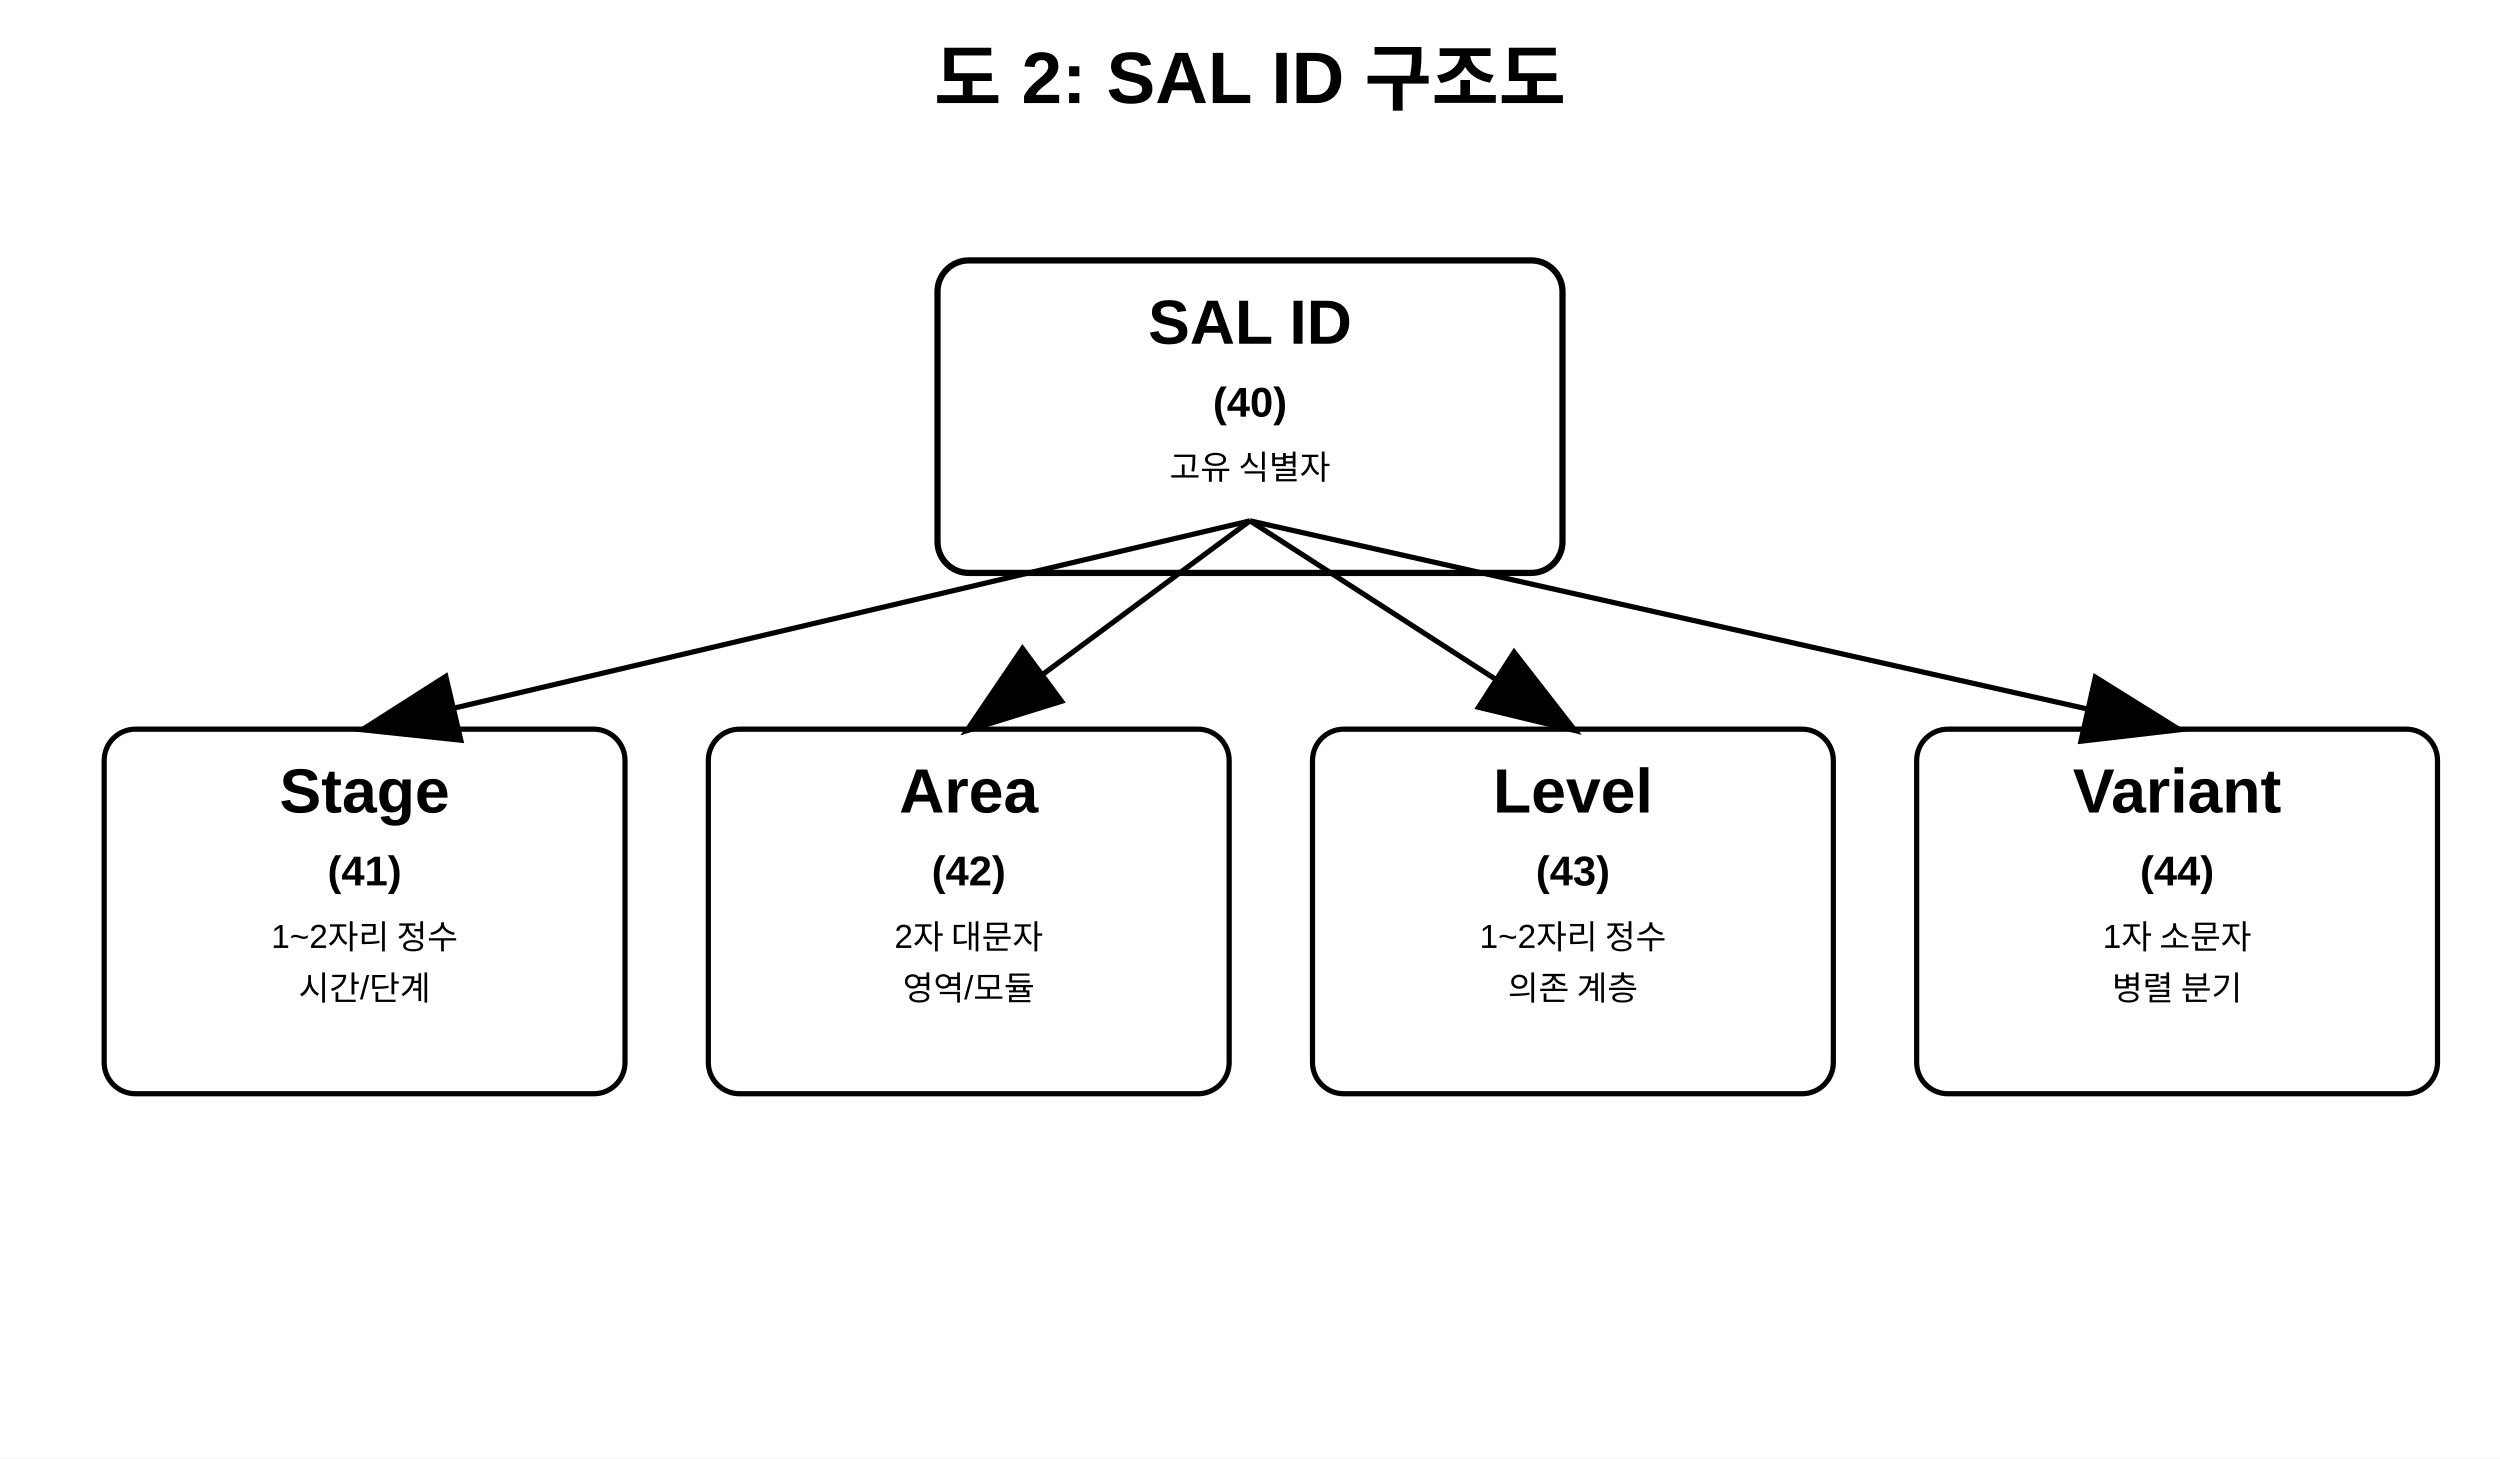
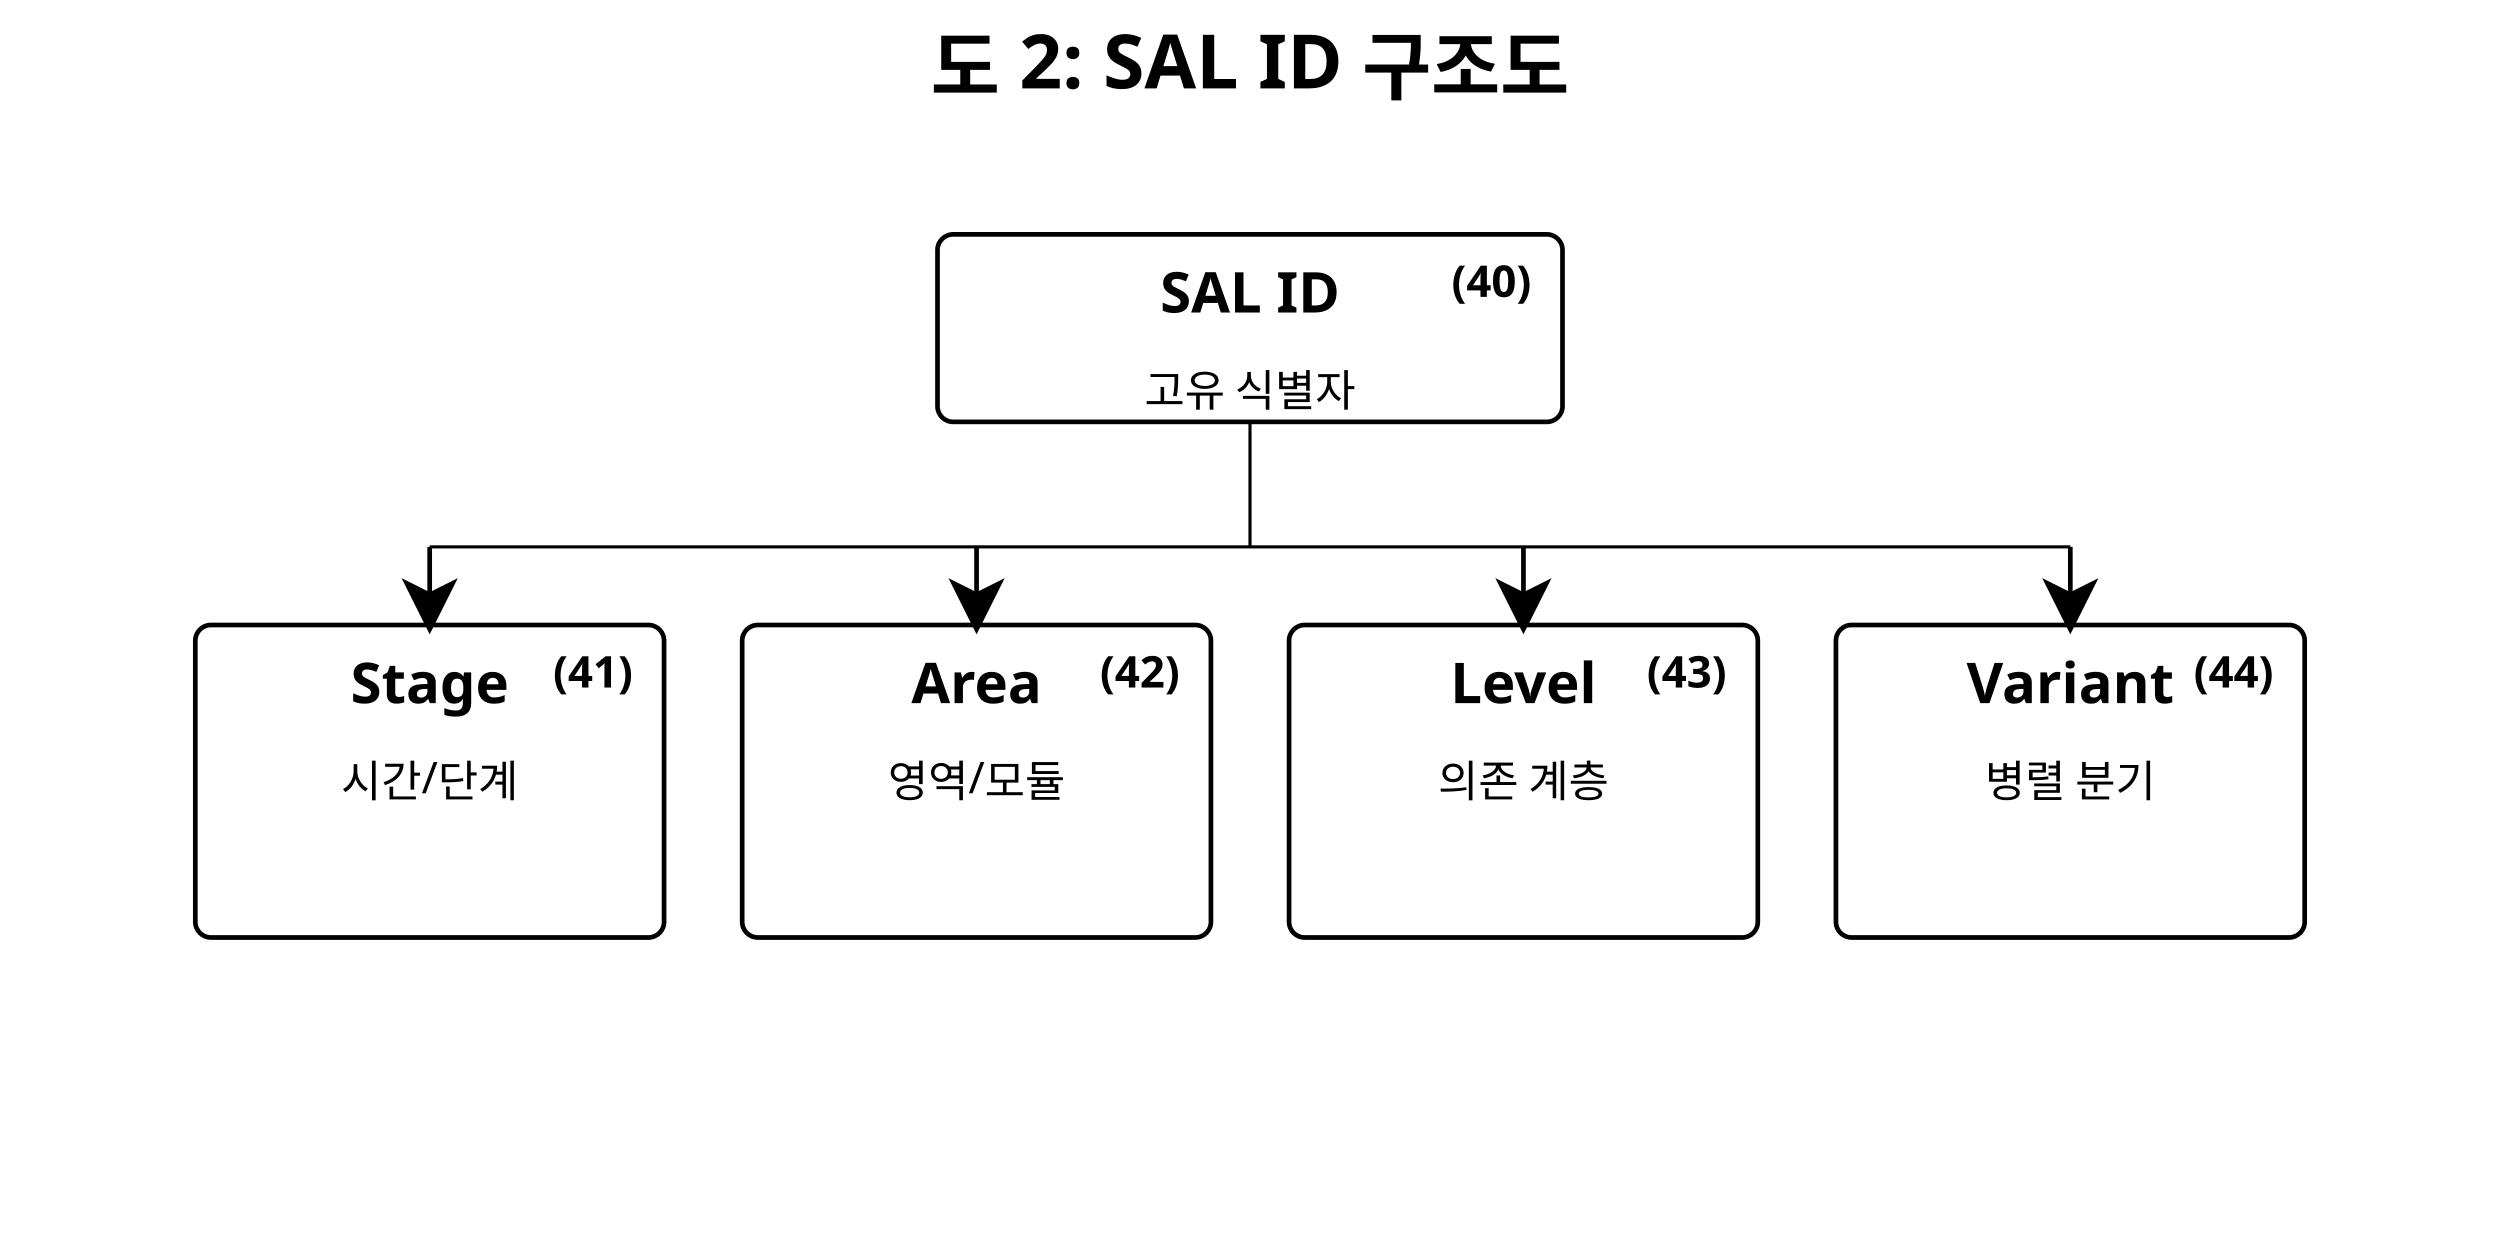
- <svg xmlns="http://www.w3.org/2000/svg" width="2400" height="1400" viewBox="0 0 2400 1400">
+ <svg xmlns="http://www.w3.org/2000/svg" width="1600" height="800" viewBox="0 0 1600 800">
  <rect width="100%" height="100%" fill="white" />
  <defs>
-     <marker id="arrowhead" markerWidth="20" markerHeight="14" refX="18" refY="7" orient="auto">
-       <polygon points="0 0, 20 7, 0 14" fill="black" />
+     <marker id="arrowhead" markerWidth="12" markerHeight="12" refX="10" refY="6" orient="auto">
+       <path d="M0,0 L12,6 L0,12 L3,6 Z" fill="black" />
    </marker>
  </defs>
-   <text x="1200" y="100" text-anchor="middle" font-family="Malgun Gothic, AppleGothic, Dotum, Arial, sans-serif" font-size="70" font-weight="bold">도 2: SAL ID 구조도</text>
-   <rect x="900" y="250" width="600" height="300" fill="white" stroke="black" stroke-width="6" rx="30" />
-   <text x="1200.0" y="330" text-anchor="middle" font-family="Malgun Gothic, AppleGothic, Dotum, Arial, sans-serif" font-size="60" font-weight="bold">SAL ID</text>
-   <text x="1200.0" y="400" text-anchor="middle" font-family="Malgun Gothic, AppleGothic, Dotum, Arial, sans-serif" font-size="40" font-weight="bold">(40)</text>
-   <text x="1200.0" y="460" text-anchor="middle" font-family="Malgun Gothic, AppleGothic, Dotum, Arial, sans-serif" font-size="32" font-weight="normal">고유 식별자</text>
-   <rect x="100" y="700" width="500" height="350" fill="white" stroke="black" stroke-width="5" rx="30" />
-   <text x="350.0" y="780" text-anchor="middle" font-family="Malgun Gothic, AppleGothic, Dotum, Arial, sans-serif" font-size="60" font-weight="bold">Stage</text>
-   <text x="350.0" y="850" text-anchor="middle" font-family="Malgun Gothic, AppleGothic, Dotum, Arial, sans-serif" font-size="40" font-weight="bold">(41)</text>
-   <text x="350.0" y="910" text-anchor="middle" font-family="Malgun Gothic, AppleGothic, Dotum, Arial, sans-serif" font-size="32" font-weight="normal">1~2자리 정수</text>
-   <text x="350.0" y="960" text-anchor="middle" font-family="Malgun Gothic, AppleGothic, Dotum, Arial, sans-serif" font-size="32" font-weight="normal">시간/단계</text>
-   <rect x="680" y="700" width="500" height="350" fill="white" stroke="black" stroke-width="5" rx="30" />
-   <text x="930.0" y="780" text-anchor="middle" font-family="Malgun Gothic, AppleGothic, Dotum, Arial, sans-serif" font-size="60" font-weight="bold">Area</text>
-   <text x="930.0" y="850" text-anchor="middle" font-family="Malgun Gothic, AppleGothic, Dotum, Arial, sans-serif" font-size="40" font-weight="bold">(42)</text>
-   <text x="930.0" y="910" text-anchor="middle" font-family="Malgun Gothic, AppleGothic, Dotum, Arial, sans-serif" font-size="32" font-weight="normal">2자 대문자</text>
-   <text x="930.0" y="960" text-anchor="middle" font-family="Malgun Gothic, AppleGothic, Dotum, Arial, sans-serif" font-size="32" font-weight="normal">영역/모듈</text>
-   <rect x="1260" y="700" width="500" height="350" fill="white" stroke="black" stroke-width="5" rx="30" />
-   <text x="1510.0" y="780" text-anchor="middle" font-family="Malgun Gothic, AppleGothic, Dotum, Arial, sans-serif" font-size="60" font-weight="bold">Level</text>
-   <text x="1510.0" y="850" text-anchor="middle" font-family="Malgun Gothic, AppleGothic, Dotum, Arial, sans-serif" font-size="40" font-weight="bold">(43)</text>
-   <text x="1510.0" y="910" text-anchor="middle" font-family="Malgun Gothic, AppleGothic, Dotum, Arial, sans-serif" font-size="32" font-weight="normal">1~2자리 정수</text>
-   <text x="1510.0" y="960" text-anchor="middle" font-family="Malgun Gothic, AppleGothic, Dotum, Arial, sans-serif" font-size="32" font-weight="normal">의존 계층</text>
-   <rect x="1840" y="700" width="500" height="350" fill="white" stroke="black" stroke-width="5" rx="30" />
-   <text x="2090.0" y="780" text-anchor="middle" font-family="Malgun Gothic, AppleGothic, Dotum, Arial, sans-serif" font-size="60" font-weight="bold">Variant</text>
-   <text x="2090.0" y="850" text-anchor="middle" font-family="Malgun Gothic, AppleGothic, Dotum, Arial, sans-serif" font-size="40" font-weight="bold">(44)</text>
-   <text x="2090.0" y="910" text-anchor="middle" font-family="Malgun Gothic, AppleGothic, Dotum, Arial, sans-serif" font-size="32" font-weight="normal">1자 소문자</text>
-   <text x="2090.0" y="960" text-anchor="middle" font-family="Malgun Gothic, AppleGothic, Dotum, Arial, sans-serif" font-size="32" font-weight="normal">병렬 분기</text>
-   <line x1="1200" y1="500" x2="350" y2="700" stroke="black" stroke-width="5" marker-end="url(#arrowhead)" />
-   <line x1="1200" y1="500" x2="930" y2="700" stroke="black" stroke-width="5" marker-end="url(#arrowhead)" />
-   <line x1="1200" y1="500" x2="1510" y2="700" stroke="black" stroke-width="5" marker-end="url(#arrowhead)" />
-   <line x1="1200" y1="500" x2="2090" y2="700" stroke="black" stroke-width="5" marker-end="url(#arrowhead)" />
+   <text x="800" y="60" text-anchor="middle" font-family="Malgun Gothic, AppleGothic, Dotum, sans-serif" font-size="48" font-weight="bold">도 2: SAL ID 구조도</text>
+   <rect x="600" y="150" width="400" height="120" fill="white" stroke="black" stroke-width="3" rx="10" />
+   <text x="800.0" y="200" text-anchor="middle" font-family="Malgun Gothic, AppleGothic, Dotum, sans-serif" font-size="36" font-weight="bold">SAL ID</text>
+   <text x="980" y="190" text-anchor="end" font-family="Malgun Gothic, AppleGothic, Dotum, sans-serif" font-size="28" font-weight="bold">(40)</text>
+   <text x="800.0" y="260" text-anchor="middle" font-family="Malgun Gothic, AppleGothic, Dotum, sans-serif" font-size="28" font-weight="normal">고유 식별자</text>
+   <rect x="125" y="400" width="300" height="200" fill="white" stroke="black" stroke-width="3" rx="10" />
+   <text x="275.0" y="450" text-anchor="middle" font-family="Malgun Gothic, AppleGothic, Dotum, sans-serif" font-size="36" font-weight="bold">Stage</text>
+   <text x="405" y="440" text-anchor="end" font-family="Malgun Gothic, AppleGothic, Dotum, sans-serif" font-size="28" font-weight="bold">(41)</text>
+   <text x="275.0" y="510" text-anchor="middle" font-family="Malgun Gothic, AppleGothic, Dotum, sans-serif" font-size="28" font-weight="normal">시간/단계</text>
+   <rect x="475" y="400" width="300" height="200" fill="white" stroke="black" stroke-width="3" rx="10" />
+   <text x="625.0" y="450" text-anchor="middle" font-family="Malgun Gothic, AppleGothic, Dotum, sans-serif" font-size="36" font-weight="bold">Area</text>
+   <text x="755" y="440" text-anchor="end" font-family="Malgun Gothic, AppleGothic, Dotum, sans-serif" font-size="28" font-weight="bold">(42)</text>
+   <text x="625.0" y="510" text-anchor="middle" font-family="Malgun Gothic, AppleGothic, Dotum, sans-serif" font-size="28" font-weight="normal">영역/모듈</text>
+   <rect x="825" y="400" width="300" height="200" fill="white" stroke="black" stroke-width="3" rx="10" />
+   <text x="975.0" y="450" text-anchor="middle" font-family="Malgun Gothic, AppleGothic, Dotum, sans-serif" font-size="36" font-weight="bold">Level</text>
+   <text x="1105" y="440" text-anchor="end" font-family="Malgun Gothic, AppleGothic, Dotum, sans-serif" font-size="28" font-weight="bold">(43)</text>
+   <text x="975.0" y="510" text-anchor="middle" font-family="Malgun Gothic, AppleGothic, Dotum, sans-serif" font-size="28" font-weight="normal">의존 계층</text>
+   <rect x="1175" y="400" width="300" height="200" fill="white" stroke="black" stroke-width="3" rx="10" />
+   <text x="1325.0" y="450" text-anchor="middle" font-family="Malgun Gothic, AppleGothic, Dotum, sans-serif" font-size="36" font-weight="bold">Variant</text>
+   <text x="1455" y="440" text-anchor="end" font-family="Malgun Gothic, AppleGothic, Dotum, sans-serif" font-size="28" font-weight="bold">(44)</text>
+   <text x="1325.0" y="510" text-anchor="middle" font-family="Malgun Gothic, AppleGothic, Dotum, sans-serif" font-size="28" font-weight="normal">병렬 분기</text>
+   <path d="M 800,270 L 800,350" stroke="black" stroke-width="2" fill="none" />
+   <path d="M 275.0,350 L 1325.0,350" stroke="black" stroke-width="2" fill="none" />
+   <path d="M 275.0,350 L 275.0,400" stroke="black" stroke-width="3" fill="none" marker-end="url(#arrowhead)" />
+   <path d="M 625.0,350 L 625.0,400" stroke="black" stroke-width="3" fill="none" marker-end="url(#arrowhead)" />
+   <path d="M 975.0,350 L 975.0,400" stroke="black" stroke-width="3" fill="none" marker-end="url(#arrowhead)" />
+   <path d="M 1325.0,350 L 1325.0,400" stroke="black" stroke-width="3" fill="none" marker-end="url(#arrowhead)" />
</svg>
